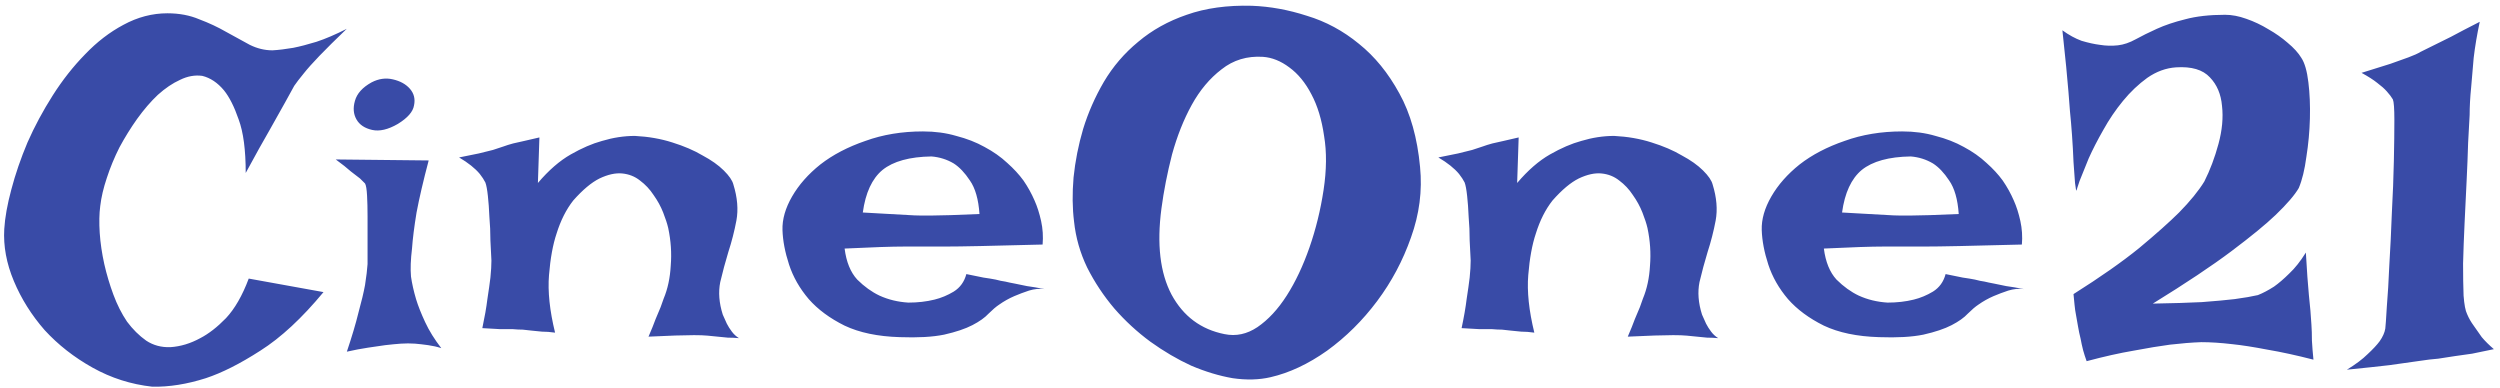
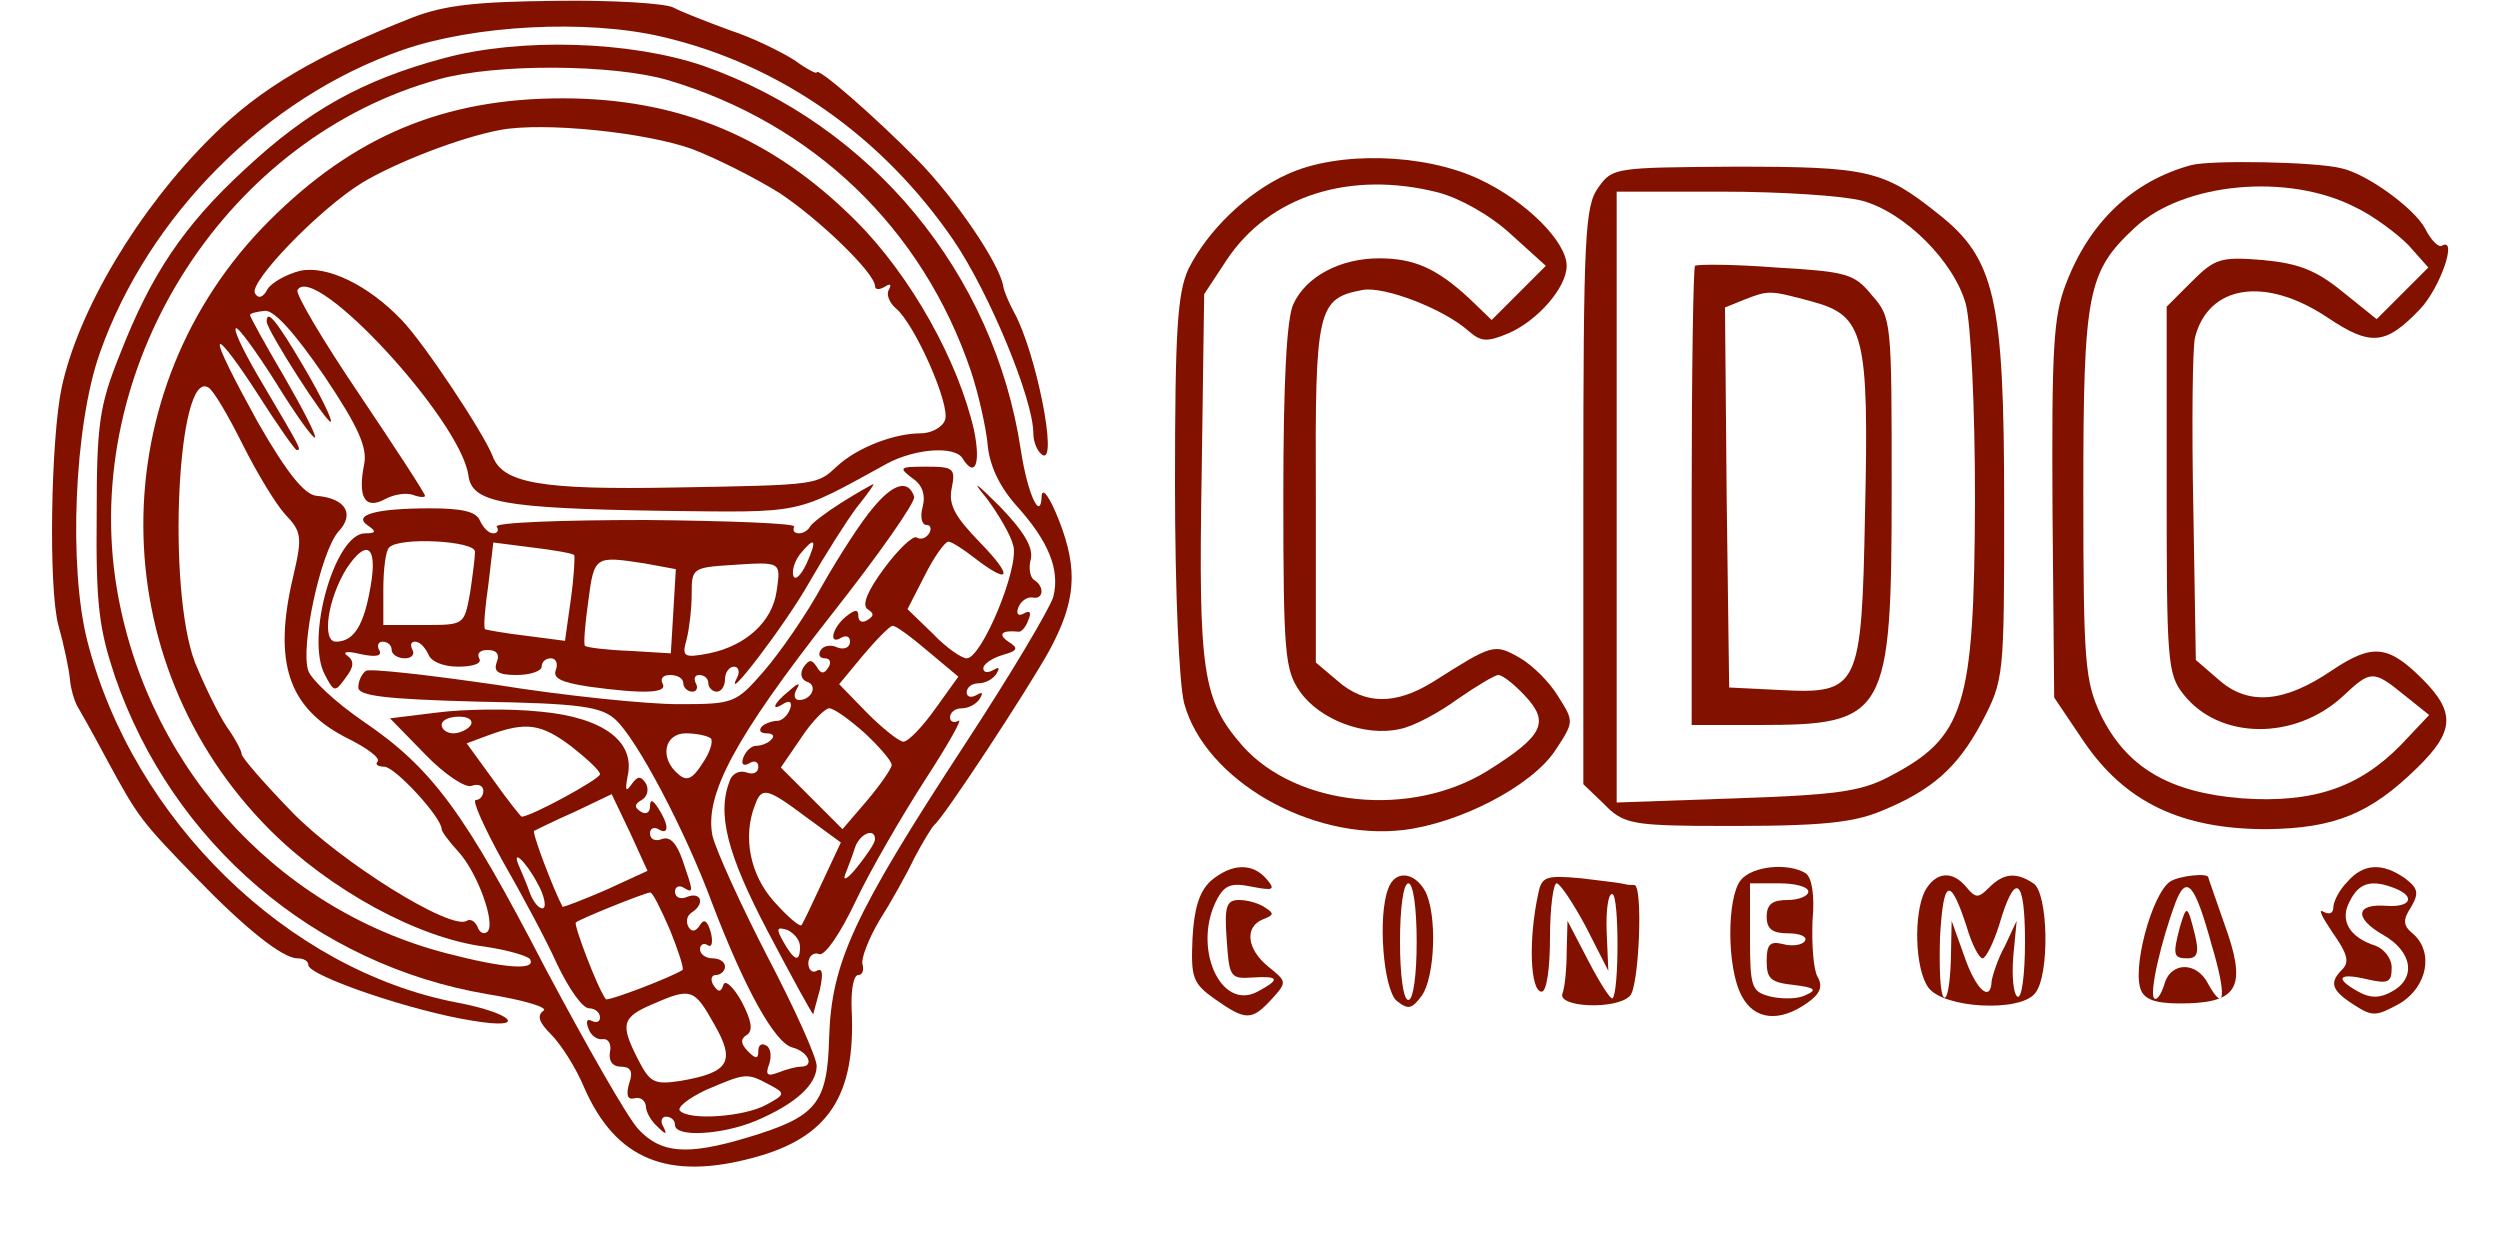
- <svg xmlns="http://www.w3.org/2000/svg" width="174" height="27" viewBox="0 0 174 27" fill="none">
-   <path d="M11.652 0.925C12.473 0.925 13.211 1.064 13.867 1.343C14.547 1.598 15.168 1.889 15.73 2.214C16.316 2.539 16.867 2.841 17.383 3.12C17.898 3.375 18.426 3.503 18.965 3.503C19.387 3.48 19.867 3.421 20.406 3.329C20.875 3.236 21.414 3.096 22.023 2.91C22.656 2.701 23.359 2.4 24.133 2.005C23.359 2.748 22.727 3.375 22.234 3.886C21.766 4.374 21.402 4.78 21.145 5.105C20.84 5.477 20.617 5.767 20.477 5.976C20.336 6.232 20.125 6.615 19.844 7.126C19.586 7.59 19.234 8.218 18.789 9.007C18.344 9.774 17.781 10.784 17.102 12.038C17.102 10.436 16.938 9.193 16.609 8.31C16.305 7.428 15.965 6.754 15.59 6.29C15.145 5.756 14.641 5.419 14.078 5.28C13.562 5.21 13.047 5.303 12.531 5.558C12.016 5.79 11.5 6.139 10.984 6.603C10.492 7.068 10.012 7.625 9.543 8.276C9.098 8.903 8.687 9.565 8.312 10.261C7.961 10.958 7.668 11.667 7.434 12.387C7.199 13.084 7.047 13.734 6.977 14.338C6.906 14.872 6.894 15.499 6.941 16.219C6.988 16.916 7.094 17.636 7.258 18.379C7.422 19.099 7.633 19.807 7.891 20.504C8.148 21.201 8.465 21.828 8.84 22.385C9.238 22.919 9.684 23.361 10.176 23.709C10.668 24.034 11.23 24.185 11.863 24.162C12.566 24.116 13.258 23.907 13.938 23.535C14.523 23.233 15.121 22.769 15.73 22.142C16.34 21.491 16.867 20.574 17.312 19.389L22.516 20.33C21.016 22.142 19.551 23.5 18.121 24.406C16.715 25.312 15.449 25.951 14.324 26.322C13.012 26.74 11.77 26.938 10.598 26.914C9.121 26.752 7.738 26.311 6.449 25.591C5.16 24.871 4.047 24 3.109 22.978C2.195 21.933 1.48 20.794 0.965 19.563C0.449 18.332 0.227 17.125 0.297 15.94C0.344 15.15 0.508 14.233 0.789 13.188C1.07 12.12 1.445 11.028 1.914 9.913C2.406 8.798 2.992 7.707 3.672 6.638C4.352 5.57 5.102 4.618 5.922 3.781C6.742 2.922 7.633 2.237 8.594 1.726C9.578 1.192 10.598 0.925 11.652 0.925ZM23.367 11.098L29.836 11.167C29.461 12.584 29.18 13.792 28.992 14.79C28.828 15.789 28.723 16.625 28.676 17.299C28.582 18.065 28.559 18.716 28.605 19.25C28.676 19.738 28.793 20.26 28.957 20.818C29.098 21.282 29.309 21.816 29.59 22.42C29.871 23.024 30.246 23.628 30.715 24.232C30.434 24.139 30.129 24.069 29.801 24.023C29.473 23.976 29.168 23.942 28.887 23.918C28.559 23.895 28.23 23.895 27.902 23.918C27.574 23.942 27.211 23.976 26.812 24.023C26.484 24.069 26.086 24.127 25.617 24.197C25.148 24.267 24.656 24.36 24.141 24.476C24.492 23.431 24.762 22.525 24.949 21.758C25.16 20.992 25.312 20.353 25.406 19.842C25.5 19.238 25.559 18.75 25.582 18.379C25.582 17.914 25.582 17.392 25.582 16.811C25.582 16.207 25.582 15.627 25.582 15.069C25.582 14.512 25.57 14.024 25.547 13.606C25.523 13.165 25.477 12.886 25.406 12.77L25.055 12.421C24.914 12.305 24.703 12.143 24.422 11.934C24.164 11.701 23.812 11.423 23.367 11.098ZM25.863 5.732C26.355 5.477 26.848 5.407 27.34 5.523C27.855 5.64 28.254 5.86 28.535 6.185C28.816 6.51 28.91 6.894 28.816 7.335C28.746 7.776 28.371 8.206 27.691 8.624C27.012 9.019 26.414 9.158 25.898 9.042C25.383 8.926 25.02 8.682 24.809 8.31C24.598 7.939 24.562 7.509 24.703 7.021C24.844 6.51 25.23 6.081 25.863 5.732ZM33.57 22.838C33.734 22.072 33.852 21.398 33.922 20.818C34.016 20.214 34.086 19.714 34.133 19.32C34.18 18.855 34.203 18.46 34.203 18.135C34.18 17.74 34.156 17.276 34.133 16.741C34.133 16.184 34.109 15.638 34.062 15.104C34.039 14.547 34.004 14.059 33.957 13.641C33.91 13.2 33.852 12.886 33.781 12.7C33.688 12.514 33.559 12.317 33.395 12.108C33.066 11.713 32.586 11.33 31.953 10.958C32.492 10.842 32.949 10.749 33.324 10.68C33.723 10.587 34.051 10.505 34.309 10.436C34.59 10.343 34.836 10.261 35.047 10.192C35.234 10.122 35.457 10.053 35.715 9.983C35.926 9.936 36.184 9.878 36.488 9.809C36.793 9.739 37.145 9.658 37.543 9.565L37.438 12.735C38.188 11.852 38.949 11.191 39.723 10.749C40.496 10.308 41.223 9.994 41.902 9.809C42.676 9.576 43.438 9.46 44.188 9.46C45.125 9.507 45.992 9.658 46.789 9.913C47.609 10.169 48.312 10.47 48.898 10.819C49.508 11.144 50 11.492 50.375 11.864C50.75 12.236 50.973 12.561 51.043 12.84C51.324 13.745 51.395 14.582 51.254 15.348C51.113 16.091 50.926 16.823 50.691 17.543C50.48 18.24 50.293 18.936 50.129 19.633C49.988 20.33 50.047 21.085 50.305 21.898C50.398 22.107 50.492 22.316 50.586 22.525C50.68 22.71 50.797 22.896 50.938 23.082C51.078 23.268 51.242 23.419 51.43 23.535C51.172 23.512 50.914 23.5 50.656 23.5C50.398 23.477 50.164 23.454 49.953 23.431C49.695 23.407 49.461 23.384 49.25 23.361C49.016 23.338 48.699 23.326 48.301 23.326C47.621 23.326 46.566 23.361 45.137 23.431C45.348 22.943 45.512 22.536 45.629 22.211C45.77 21.863 45.887 21.584 45.98 21.375C46.074 21.119 46.145 20.922 46.191 20.783C46.473 20.109 46.637 19.343 46.684 18.483C46.754 17.624 46.695 16.753 46.508 15.871C46.438 15.569 46.32 15.209 46.156 14.79C45.992 14.372 45.77 13.966 45.488 13.571C45.23 13.176 44.914 12.84 44.539 12.561C44.188 12.282 43.777 12.12 43.309 12.073C42.84 12.027 42.312 12.143 41.727 12.421C41.164 12.7 40.555 13.211 39.898 13.954C39.406 14.582 39.02 15.348 38.738 16.254C38.48 17.02 38.305 17.984 38.211 19.145C38.117 20.284 38.258 21.619 38.633 23.152C38.305 23.105 38 23.082 37.719 23.082C37.438 23.059 37.203 23.036 37.016 23.012C36.781 22.989 36.57 22.966 36.383 22.943C36.172 22.943 35.938 22.931 35.68 22.908C35.445 22.908 35.152 22.908 34.801 22.908C34.449 22.885 34.039 22.861 33.57 22.838ZM63.215 21.061C63.871 21.061 64.481 20.992 65.043 20.852C65.512 20.736 65.957 20.55 66.379 20.295C66.824 20.016 67.117 19.61 67.258 19.076C67.727 19.169 68.125 19.25 68.453 19.32C68.781 19.366 69.062 19.413 69.297 19.459C69.555 19.529 69.777 19.575 69.965 19.598C70.152 19.645 70.375 19.691 70.633 19.738C70.867 19.784 71.148 19.842 71.477 19.912C71.828 19.958 72.238 20.028 72.707 20.121C72.356 20.075 71.992 20.109 71.617 20.225C71.266 20.341 70.926 20.469 70.598 20.609C70.223 20.771 69.871 20.969 69.543 21.201C69.332 21.34 69.086 21.549 68.805 21.828C68.547 22.107 68.172 22.374 67.68 22.629C67.188 22.885 66.531 23.105 65.711 23.291C64.914 23.454 63.883 23.512 62.617 23.465C61.094 23.419 59.816 23.152 58.785 22.664C57.754 22.153 56.922 21.538 56.289 20.818C55.656 20.075 55.199 19.273 54.918 18.414C54.637 17.554 54.484 16.753 54.461 16.01C54.438 15.267 54.66 14.489 55.129 13.676C55.598 12.863 56.254 12.12 57.098 11.446C57.965 10.772 59.008 10.227 60.227 9.809C61.445 9.367 62.781 9.147 64.234 9.147C65.078 9.147 65.852 9.251 66.555 9.46C67.281 9.646 67.938 9.901 68.523 10.227C69.133 10.552 69.66 10.923 70.106 11.341C70.551 11.736 70.926 12.143 71.231 12.561C71.535 13.002 71.793 13.467 72.004 13.954C72.191 14.372 72.344 14.849 72.461 15.383C72.578 15.917 72.613 16.463 72.566 17.02C70.785 17.067 69.344 17.102 68.242 17.125C67.164 17.148 66.32 17.16 65.711 17.16H64.129H62.934C62.512 17.16 61.961 17.171 61.281 17.194C60.602 17.218 59.77 17.253 58.785 17.299C58.902 18.228 59.195 18.948 59.664 19.459C60.156 19.947 60.672 20.318 61.211 20.574C61.82 20.852 62.488 21.015 63.215 21.061ZM60.051 14.79C60.801 14.837 61.422 14.872 61.914 14.895C62.43 14.918 62.852 14.941 63.18 14.965C63.531 14.988 63.812 15 64.023 15H64.902C65.488 15 66.578 14.965 68.172 14.895C68.102 13.873 67.879 13.095 67.504 12.561C67.152 12.027 66.777 11.632 66.379 11.376C65.91 11.098 65.394 10.935 64.832 10.889C63.309 10.912 62.172 11.225 61.422 11.829C60.695 12.433 60.238 13.42 60.051 14.79ZM87.129 0.402C88.394 0.449 89.672 0.681 90.961 1.099C92.273 1.494 93.481 2.144 94.582 3.05C95.684 3.932 96.621 5.082 97.394 6.499C98.168 7.892 98.648 9.6 98.836 11.62C99 13.269 98.789 14.907 98.203 16.532C97.641 18.135 96.856 19.61 95.848 20.957C94.84 22.304 93.68 23.454 92.367 24.406C91.055 25.335 89.742 25.951 88.43 26.253C87.633 26.438 86.754 26.462 85.793 26.322C84.856 26.16 83.894 25.869 82.91 25.451C81.949 25.01 81 24.453 80.062 23.779C79.148 23.105 78.316 22.339 77.566 21.48C76.816 20.597 76.184 19.645 75.668 18.623C75.176 17.601 74.871 16.532 74.754 15.418C74.637 14.489 74.625 13.467 74.719 12.352C74.836 11.214 75.059 10.087 75.387 8.972C75.738 7.834 76.219 6.743 76.828 5.698C77.461 4.629 78.258 3.7 79.219 2.91C80.18 2.098 81.305 1.47 82.594 1.029C83.906 0.565 85.418 0.356 87.129 0.402ZM80.836 14.512C80.508 16.997 80.742 18.994 81.539 20.504C82.359 22.014 83.59 22.931 85.231 23.256C86.027 23.419 86.789 23.256 87.516 22.769C88.266 22.258 88.945 21.526 89.555 20.574C90.164 19.622 90.691 18.507 91.137 17.229C91.582 15.952 91.91 14.616 92.121 13.223C92.332 11.829 92.344 10.575 92.156 9.46C91.992 8.322 91.699 7.358 91.277 6.569C90.856 5.756 90.34 5.129 89.731 4.687C89.144 4.246 88.535 4.002 87.902 3.956C86.801 3.886 85.84 4.176 85.019 4.827C84.199 5.454 83.508 6.278 82.945 7.3C82.383 8.322 81.926 9.472 81.574 10.749C81.246 12.027 81 13.281 80.836 14.512ZM101.727 22.838C101.891 22.072 102.008 21.398 102.078 20.818C102.172 20.214 102.242 19.714 102.289 19.32C102.336 18.855 102.359 18.46 102.359 18.135C102.336 17.74 102.312 17.276 102.289 16.741C102.289 16.184 102.266 15.638 102.219 15.104C102.195 14.547 102.16 14.059 102.113 13.641C102.066 13.2 102.008 12.886 101.938 12.7C101.844 12.514 101.715 12.317 101.551 12.108C101.223 11.713 100.742 11.33 100.109 10.958C100.648 10.842 101.105 10.749 101.48 10.68C101.879 10.587 102.207 10.505 102.465 10.436C102.746 10.343 102.992 10.261 103.203 10.192C103.391 10.122 103.613 10.053 103.871 9.983C104.082 9.936 104.34 9.878 104.645 9.809C104.949 9.739 105.301 9.658 105.699 9.565L105.594 12.735C106.344 11.852 107.105 11.191 107.879 10.749C108.652 10.308 109.379 9.994 110.059 9.809C110.832 9.576 111.594 9.46 112.344 9.46C113.281 9.507 114.148 9.658 114.945 9.913C115.766 10.169 116.469 10.47 117.055 10.819C117.664 11.144 118.156 11.492 118.531 11.864C118.906 12.236 119.129 12.561 119.199 12.84C119.48 13.745 119.551 14.582 119.41 15.348C119.27 16.091 119.082 16.823 118.848 17.543C118.637 18.24 118.449 18.936 118.285 19.633C118.145 20.33 118.203 21.085 118.461 21.898C118.555 22.107 118.648 22.316 118.742 22.525C118.836 22.71 118.953 22.896 119.094 23.082C119.234 23.268 119.398 23.419 119.586 23.535C119.328 23.512 119.07 23.5 118.812 23.5C118.555 23.477 118.32 23.454 118.109 23.431C117.852 23.407 117.617 23.384 117.406 23.361C117.172 23.338 116.855 23.326 116.457 23.326C115.777 23.326 114.723 23.361 113.293 23.431C113.504 22.943 113.668 22.536 113.785 22.211C113.926 21.863 114.043 21.584 114.137 21.375C114.23 21.119 114.301 20.922 114.348 20.783C114.629 20.109 114.793 19.343 114.84 18.483C114.91 17.624 114.852 16.753 114.664 15.871C114.594 15.569 114.477 15.209 114.312 14.79C114.148 14.372 113.926 13.966 113.645 13.571C113.387 13.176 113.07 12.84 112.695 12.561C112.344 12.282 111.934 12.12 111.465 12.073C110.996 12.027 110.469 12.143 109.883 12.421C109.32 12.7 108.711 13.211 108.055 13.954C107.562 14.582 107.176 15.348 106.895 16.254C106.637 17.02 106.461 17.984 106.367 19.145C106.273 20.284 106.414 21.619 106.789 23.152C106.461 23.105 106.156 23.082 105.875 23.082C105.594 23.059 105.359 23.036 105.172 23.012C104.938 22.989 104.727 22.966 104.539 22.943C104.328 22.943 104.094 22.931 103.836 22.908C103.602 22.908 103.309 22.908 102.957 22.908C102.605 22.885 102.195 22.861 101.727 22.838ZM131.371 21.061C132.027 21.061 132.637 20.992 133.199 20.852C133.668 20.736 134.113 20.55 134.535 20.295C134.98 20.016 135.273 19.61 135.414 19.076C135.883 19.169 136.281 19.25 136.609 19.32C136.938 19.366 137.219 19.413 137.453 19.459C137.711 19.529 137.934 19.575 138.121 19.598C138.309 19.645 138.531 19.691 138.789 19.738C139.023 19.784 139.305 19.842 139.633 19.912C139.984 19.958 140.395 20.028 140.863 20.121C140.512 20.075 140.148 20.109 139.773 20.225C139.422 20.341 139.082 20.469 138.754 20.609C138.379 20.771 138.027 20.969 137.699 21.201C137.488 21.34 137.242 21.549 136.961 21.828C136.703 22.107 136.328 22.374 135.836 22.629C135.344 22.885 134.688 23.105 133.867 23.291C133.07 23.454 132.039 23.512 130.773 23.465C129.25 23.419 127.973 23.152 126.941 22.664C125.91 22.153 125.078 21.538 124.445 20.818C123.812 20.075 123.355 19.273 123.074 18.414C122.793 17.554 122.641 16.753 122.617 16.01C122.594 15.267 122.816 14.489 123.285 13.676C123.754 12.863 124.41 12.12 125.254 11.446C126.121 10.772 127.164 10.227 128.383 9.809C129.602 9.367 130.938 9.147 132.391 9.147C133.234 9.147 134.008 9.251 134.711 9.46C135.438 9.646 136.094 9.901 136.68 10.227C137.289 10.552 137.816 10.923 138.262 11.341C138.707 11.736 139.082 12.143 139.387 12.561C139.691 13.002 139.949 13.467 140.16 13.954C140.348 14.372 140.5 14.849 140.617 15.383C140.734 15.917 140.77 16.463 140.723 17.02C138.941 17.067 137.5 17.102 136.398 17.125C135.32 17.148 134.477 17.16 133.867 17.16H132.285H131.09C130.668 17.16 130.117 17.171 129.438 17.194C128.758 17.218 127.926 17.253 126.941 17.299C127.059 18.228 127.352 18.948 127.82 19.459C128.312 19.947 128.828 20.318 129.367 20.574C129.977 20.852 130.645 21.015 131.371 21.061ZM128.207 14.79C128.957 14.837 129.578 14.872 130.07 14.895C130.586 14.918 131.008 14.941 131.336 14.965C131.688 14.988 131.969 15 132.18 15H133.059C133.645 15 134.734 14.965 136.328 14.895C136.258 13.873 136.035 13.095 135.66 12.561C135.309 12.027 134.934 11.632 134.535 11.376C134.066 11.098 133.551 10.935 132.988 10.889C131.465 10.912 130.328 11.225 129.578 11.829C128.852 12.433 128.395 13.42 128.207 14.79ZM143.543 2.109C143.988 2.434 144.434 2.678 144.879 2.841C145.348 2.98 145.77 3.073 146.145 3.12C146.566 3.189 146.988 3.201 147.41 3.154C147.809 3.108 148.219 2.969 148.641 2.736C149.062 2.504 149.555 2.26 150.117 2.005C150.68 1.749 151.336 1.529 152.086 1.343C152.859 1.134 153.785 1.029 154.863 1.029C155.332 1.029 155.824 1.122 156.34 1.308C156.879 1.494 157.395 1.738 157.887 2.04C158.379 2.318 158.824 2.632 159.223 2.98C159.645 3.329 159.961 3.677 160.172 4.025C160.406 4.374 160.57 4.943 160.664 5.732C160.758 6.499 160.793 7.335 160.77 8.241C160.746 9.147 160.664 10.041 160.523 10.923C160.406 11.806 160.23 12.526 159.996 13.084C159.715 13.571 159.176 14.198 158.379 14.965C157.699 15.615 156.68 16.451 155.32 17.473C153.961 18.495 152.133 19.714 149.836 21.131C151.195 21.108 152.332 21.073 153.246 21.027C154.184 20.957 154.945 20.887 155.531 20.818C156.211 20.725 156.75 20.632 157.148 20.539C157.5 20.4 157.875 20.202 158.273 19.947C158.602 19.714 158.953 19.413 159.328 19.041C159.727 18.669 160.113 18.181 160.488 17.578C160.559 18.832 160.629 19.819 160.699 20.539C160.746 20.957 160.781 21.317 160.805 21.619C160.828 21.898 160.852 22.223 160.875 22.594C160.898 22.919 160.91 23.291 160.91 23.709C160.934 24.127 160.969 24.569 161.016 25.033C159.844 24.731 158.777 24.499 157.816 24.336C156.855 24.151 156.035 24.023 155.355 23.953C154.559 23.86 153.844 23.814 153.211 23.814C152.555 23.837 151.828 23.895 151.031 23.988C150.328 24.081 149.484 24.22 148.5 24.406C147.539 24.569 146.449 24.812 145.23 25.138C145.137 24.882 145.055 24.627 144.984 24.371C144.914 24.093 144.855 23.825 144.809 23.57C144.738 23.291 144.68 23.012 144.633 22.734C144.586 22.455 144.539 22.188 144.492 21.933C144.445 21.7 144.41 21.456 144.387 21.201C144.363 20.945 144.34 20.701 144.316 20.469C146.191 19.285 147.715 18.216 148.887 17.264C150.059 16.289 150.984 15.464 151.664 14.79C152.438 14.001 153.023 13.281 153.422 12.63C153.82 11.841 154.148 10.97 154.406 10.018C154.664 9.065 154.746 8.183 154.652 7.37C154.582 6.557 154.301 5.895 153.809 5.384C153.316 4.85 152.531 4.618 151.453 4.687C150.75 4.734 150.082 4.978 149.449 5.419C148.84 5.86 148.277 6.394 147.762 7.021C147.246 7.649 146.789 8.322 146.391 9.042C145.992 9.739 145.652 10.401 145.371 11.028C145.113 11.655 144.902 12.178 144.738 12.596C144.598 13.014 144.527 13.234 144.527 13.258C144.504 13.304 144.469 13.13 144.422 12.735C144.398 12.34 144.363 11.852 144.316 11.272C144.293 10.668 144.258 10.041 144.211 9.39C144.164 8.74 144.117 8.194 144.07 7.753C144.047 7.405 144.012 6.952 143.965 6.394C143.895 5.489 143.754 4.06 143.543 2.109ZM164.363 5.07C165.184 4.815 165.852 4.606 166.367 4.443C166.883 4.258 167.305 4.107 167.633 3.99C168.008 3.851 168.289 3.723 168.477 3.607L169.32 3.189C169.648 3.027 170.07 2.818 170.586 2.562C171.102 2.283 171.77 1.935 172.59 1.517C172.402 2.4 172.262 3.236 172.168 4.025C172.098 4.792 172.039 5.477 171.992 6.081C171.922 6.778 171.887 7.416 171.887 7.997C171.863 8.485 171.828 9.135 171.781 9.948C171.758 10.761 171.723 11.643 171.676 12.596C171.629 13.548 171.582 14.523 171.535 15.522C171.488 16.521 171.453 17.462 171.43 18.344C171.43 19.203 171.441 19.947 171.465 20.574C171.512 21.201 171.594 21.631 171.711 21.863C171.828 22.142 171.98 22.409 172.168 22.664C172.332 22.896 172.52 23.163 172.73 23.465C172.965 23.744 173.246 24.023 173.574 24.302C173.035 24.418 172.531 24.522 172.062 24.615C171.594 24.685 171.184 24.743 170.832 24.789C170.41 24.859 170.035 24.917 169.707 24.963C169.355 24.987 168.875 25.045 168.266 25.138C167.75 25.207 167.094 25.3 166.297 25.416C165.5 25.509 164.516 25.614 163.344 25.73C163.953 25.358 164.434 24.998 164.785 24.65C165.16 24.302 165.441 24 165.629 23.744C165.84 23.442 165.969 23.152 166.016 22.873C166.039 22.687 166.074 22.188 166.121 21.375C166.191 20.539 166.25 19.563 166.297 18.449C166.367 17.311 166.426 16.103 166.473 14.825C166.543 13.525 166.59 12.317 166.613 11.202C166.637 10.087 166.648 9.135 166.648 8.345C166.648 7.556 166.613 7.08 166.543 6.917C166.449 6.754 166.309 6.569 166.121 6.36C165.957 6.174 165.734 5.976 165.453 5.767C165.195 5.558 164.832 5.326 164.363 5.07Z" fill="#394BA7" />
+ <svg xmlns="http://www.w3.org/2000/svg" version="1.0" width="300pt" height="149pt" viewBox="0 0 300 149" preserveAspectRatio="xMidYMid meet">
+   <g transform="translate(0,149) scale(0.1,-0.1)" fill="#831100" stroke="none">
+     <path d="M495 1469 c-114 -45 -182 -84 -241 -143 -88 -87 -160 -208 -180 -301 -13 -62 -16 -240 -4 -285 7 -25 13 -54 14 -66 1 -11 5 -24 8 -30 3 -5 20 -35 37 -67 37 -68 40 -72 106 -140 59 -61 104 -97 122 -97 7 0 13 -3 13 -8 0 -13 126 -56 198 -67 66 -11 49 9 -20 22 -203 39 -388 219 -443 433 -23 89 -16 260 15 347 58 164 199 306 363 363 86 30 221 37 311 16 142 -33 265 -120 350 -244 43 -63 96 -191 96 -232 0 -11 5 -22 11 -26 19 -11 -8 124 -34 171 -6 11 -12 25 -13 31 -4 27 -58 106 -102 151 -52 53 -122 114 -122 106 0 -2 -12 4 -27 15 -16 10 -50 27 -78 36 -27 10 -58 22 -67 27 -10 5 -73 9 -140 8 -96 -1 -134 -5 -173 -20z" />
+     <path d="M532 1420 c-97 -26 -163 -63 -238 -133 -74 -68 -113 -127 -150 -222 -25 -62 -28 -84 -28 -195 -1 -106 3 -135 22 -192 69 -200 240 -346 447 -381 43 -7 74 -16 67 -20 -8 -6 -5 -14 9 -28 12 -12 30 -40 40 -64 38 -87 101 -112 204 -84 89 24 122 74 117 177 -1 23 2 42 8 42 5 0 7 6 5 13 -2 6 7 30 20 52 14 22 33 56 42 75 10 19 21 37 24 40 11 8 112 162 138 209 32 59 35 97 12 156 -11 28 -20 41 -21 30 -1 -32 -17 2 -25 55 -32 212 -179 390 -381 461 -88 30 -220 34 -312 9z m269 -26 c175 -52 306 -178 364 -349 9 -27 18 -67 20 -87 2 -25 13 -50 34 -74 40 -44 53 -78 45 -110 -4 -14 -51 -93 -106 -177 -134 -205 -160 -262 -163 -351 -2 -81 -15 -96 -98 -121 -73 -22 -104 -19 -131 10 -13 14 -62 100 -111 192 -98 189 -136 241 -220 298 -32 22 -61 49 -65 60 -10 28 15 143 36 167 20 21 9 40 -26 43 -14 1 -35 26 -71 89 -27 49 -48 90 -45 93 2 3 23 -25 46 -61 23 -36 44 -66 46 -66 6 0 6 0 -40 78 -21 35 -36 65 -33 68 2 3 24 -27 48 -65 24 -39 45 -68 47 -66 2 2 -15 35 -37 73 -23 39 -41 72 -41 74 0 2 8 4 18 5 11 1 36 -27 71 -78 41 -61 52 -86 48 -106 -8 -40 1 -55 25 -42 11 6 26 8 34 5 8 -3 14 -3 14 -1 0 3 -36 58 -79 122 -44 65 -77 121 -74 125 20 34 195 -155 205 -222 4 -33 39 -40 233 -43 172 -2 157 -5 270 57 34 18 81 21 90 6 15 -24 22 -7 14 33 -19 84 -76 186 -142 252 -100 100 -212 147 -352 147 -142 0 -250 -45 -352 -147 -202 -202 -201 -529 1 -731 72 -72 178 -130 258 -140 27 -4 51 -11 54 -15 8 -14 -31 -11 -100 7 -209 54 -367 233 -398 452 -36 262 137 528 389 597 69 19 208 18 274 -1z m30 -83 c31 -12 78 -36 105 -53 48 -32 113 -95 114 -111 0 -5 5 -5 12 -1 6 4 8 3 5 -3 -4 -6 0 -16 8 -23 23 -19 66 -117 59 -134 -3 -9 -17 -16 -29 -16 -32 0 -76 -17 -100 -39 -25 -23 -21 -23 -195 -26 -161 -3 -207 5 -219 38 -11 28 -82 135 -109 163 -40 42 -90 66 -122 59 -16 -4 -34 -14 -39 -22 -5 -10 -11 -12 -15 -5 -8 13 78 102 129 133 40 24 117 54 165 63 53 10 176 -3 231 -23z m-540 -354 c17 -34 40 -72 51 -84 20 -21 21 -27 10 -74 -25 -105 -6 -160 67 -196 22 -11 38 -23 34 -27 -3 -3 0 -6 8 -6 13 0 69 -61 69 -75 0 -3 9 -15 20 -27 23 -25 45 -86 35 -96 -4 -4 -10 -1 -12 6 -3 6 -8 10 -13 7 -19 -12 -152 71 -210 131 -33 34 -60 65 -60 69 0 4 -8 19 -18 33 -10 15 -27 50 -38 77 -34 89 -21 353 16 330 6 -3 24 -34 41 -68z" />
+     <path d="M320 1104 c0 -10 73 -124 77 -120 2 2 -12 31 -32 65 -33 56 -45 71 -45 55z" />
+     <path d="M1095 916 c12 -8 16 -20 12 -35 -3 -11 -1 -21 5 -21 5 0 6 -5 3 -10 -4 -6 -10 -8 -15 -5 -4 3 -22 -14 -39 -37 -20 -27 -27 -44 -20 -49 8 -5 8 -8 0 -13 -6 -4 -11 -2 -11 5 0 8 -4 8 -15 -1 -17 -14 -21 -35 -5 -25 6 3 10 1 10 -5 0 -7 -7 -10 -15 -7 -8 4 -17 2 -20 -3 -4 -6 -1 -10 5 -10 6 0 8 -5 4 -11 -5 -8 -9 -8 -14 1 -6 9 -9 9 -16 -1 -4 -7 -3 -14 4 -17 14 -4 6 -22 -9 -22 -6 0 -7 6 -3 13 5 8 2 8 -9 -2 -19 -15 -23 -26 -6 -15 7 4 10 1 7 -7 -3 -8 -10 -14 -15 -14 -6 0 -15 -3 -19 -7 -4 -5 -1 -8 6 -8 7 0 10 -3 6 -7 -4 -5 -13 -8 -19 -8 -5 0 -12 -6 -15 -14 -3 -8 0 -11 7 -7 6 4 11 2 11 -4 0 -7 -6 -10 -14 -7 -8 3 -17 -1 -20 -9 -16 -40 -4 -88 46 -183 29 -55 53 -99 54 -98 0 1 4 15 8 30 4 19 3 26 -4 22 -5 -3 -10 1 -10 9 0 8 6 14 13 11 7 -2 25 24 44 64 18 38 56 103 83 145 28 43 46 75 40 71 -5 -3 -10 -1 -10 4 0 6 6 11 14 11 8 0 18 5 22 12 4 7 3 8 -4 4 -7 -4 -12 -2 -12 3 0 6 6 11 14 11 8 0 18 5 22 12 4 7 3 8 -4 4 -7 -4 -12 -3 -12 2 0 5 10 12 23 16 18 5 20 8 7 16 -13 9 -8 14 12 12 3 -1 9 5 12 14 4 9 2 12 -5 8 -7 -4 -10 -1 -7 7 3 8 11 13 17 12 13 -3 15 13 2 21 -5 3 -7 15 -4 25 3 14 -8 33 -37 63 -30 30 -35 33 -16 10 14 -19 29 -44 32 -57 7 -27 -38 -135 -56 -135 -6 0 -25 13 -41 30 l-30 29 21 41 c11 22 24 40 28 40 4 0 18 -9 32 -20 43 -33 46 -22 6 19 -30 31 -38 45 -34 65 5 24 2 26 -30 26 -33 0 -34 -1 -17 -14z m18 -207 l37 -31 -28 -39 c-15 -21 -32 -39 -38 -39 -5 0 -25 16 -43 34 l-34 35 29 35 c16 19 32 35 35 35 3 1 22 -13 42 -30z m-75 -99 c17 -16 32 -33 32 -38 0 -4 -13 -23 -29 -42 l-30 -35 -37 37 -37 37 24 35 c13 20 29 36 34 36 6 0 25 -14 43 -30z m-70 -101 l41 -30 -22 -47 c-12 -26 -23 -49 -25 -52 -2 -3 -17 10 -33 28 -29 32 -38 78 -23 116 8 22 14 21 62 -15z m82 -26 c0 -5 -10 -19 -21 -33 -11 -14 -18 -18 -15 -10 3 8 9 23 12 33 6 17 24 24 24 10z m-90 -129 c0 -20 -7 -17 -20 6 -9 16 -8 18 5 14 8 -4 15 -12 15 -20z" />
+     <path d="M1010 887 c-19 -12 -36 -25 -38 -29 -2 -4 -8 -8 -13 -8 -6 0 -8 3 -6 8 3 4 -78 7 -178 8 -101 0 -182 -3 -179 -8 3 -4 1 -8 -4 -8 -6 0 -12 7 -16 15 -4 11 -21 15 -60 15 -65 0 -94 -8 -74 -21 10 -7 9 -9 -4 -9 -36 0 -72 -126 -48 -170 11 -21 12 -21 25 -3 10 13 10 20 2 26 -7 5 0 6 16 2 19 -4 26 -2 22 5 -3 5 -1 10 4 10 6 0 11 -4 11 -10 0 -5 7 -10 16 -10 8 0 12 5 9 10 -3 6 -2 10 3 10 6 0 12 -7 16 -15 3 -9 18 -15 36 -15 18 0 29 4 25 10 -3 6 1 10 10 10 11 0 15 -5 11 -15 -4 -11 2 -15 24 -15 17 0 30 5 30 10 0 6 5 10 11 10 6 0 9 -6 6 -14 -4 -10 7 -15 40 -20 66 -9 95 -8 88 4 -3 6 1 10 9 10 9 0 16 -4 16 -10 0 -5 5 -10 11 -10 5 0 7 5 4 10 -3 6 -1 10 4 10 6 0 11 -4 11 -10 0 -5 5 -10 10 -10 6 0 10 7 10 15 0 8 5 15 11 15 5 0 7 -6 4 -12 -20 -39 58 63 86 113 19 33 45 74 57 90 13 16 22 29 20 28 -1 0 -19 -10 -38 -22z m-440 -59 c0 -7 -3 -30 -6 -50 -7 -38 -7 -38 -55 -38 l-49 0 0 43 c0 24 3 47 7 50 12 13 103 8 103 -5z m119 -4 c1 -1 0 -25 -4 -53 l-7 -50 -46 6 c-26 3 -48 7 -50 8 -2 2 0 26 4 53 l6 51 47 -6 c25 -3 48 -7 50 -9z m279 -10 c-7 -15 -14 -21 -16 -15 -2 7 2 18 8 26 18 22 21 18 8 -11z m-523 -26 c-8 -48 -20 -68 -42 -68 -17 0 -10 51 13 88 24 36 37 27 29 -20z m328 26 l38 -7 -3 -51 -3 -50 -50 3 c-27 1 -51 4 -53 6 -2 1 0 26 4 54 7 54 8 54 67 45z m159 -33 c-5 -37 -37 -66 -81 -75 -31 -6 -33 -4 -27 17 3 12 6 36 6 54 0 31 1 32 48 35 60 4 59 4 54 -31z" />
+     <path d="M1048 881 c-14 -16 -41 -58 -61 -93 -19 -35 -51 -81 -70 -103 -34 -39 -36 -40 -103 -40 -38 0 -136 10 -217 23 -82 12 -153 20 -158 17 -5 -4 -9 -12 -9 -20 0 -10 32 -14 144 -17 122 -2 147 -6 164 -21 26 -23 85 -135 117 -222 39 -102 75 -167 96 -172 19 -5 27 -23 10 -23 -5 0 -17 -3 -27 -7 -13 -5 -16 -3 -11 10 3 9 2 19 -3 22 -6 4 -10 1 -10 -6 0 -10 -3 -10 -12 -1 -9 9 -10 15 -2 20 8 5 6 17 -6 40 -10 18 -20 27 -22 20 -3 -9 -6 -9 -12 0 -4 7 -2 12 3 12 6 0 11 5 11 10 0 6 -7 10 -15 10 -8 0 -15 5 -15 11 0 5 4 8 9 5 5 -4 7 3 4 15 -4 14 -8 17 -13 9 -5 -8 -10 -9 -14 -2 -3 6 -2 13 4 17 16 10 12 25 -5 19 -8 -4 -15 -1 -15 6 0 6 5 8 10 5 13 -8 12 -5 -1 33 -7 20 -15 29 -25 25 -8 -3 -14 0 -14 7 0 6 5 8 10 5 13 -8 13 5 0 25 -7 11 -10 11 -10 2 0 -7 -5 -10 -11 -6 -8 5 -8 9 1 14 7 4 9 13 5 20 -6 9 -10 9 -17 -1 -7 -10 -8 -8 -5 9 10 42 -29 71 -104 78 -37 4 -93 3 -124 -1 l-57 -7 42 -43 c24 -25 49 -41 56 -38 8 3 14 0 14 -6 0 -6 -4 -11 -9 -11 -5 0 10 -33 32 -73 23 -40 53 -96 66 -125 14 -29 30 -52 38 -52 7 0 13 -5 13 -11 0 -5 -4 -7 -10 -4 -6 3 -7 -1 -4 -9 3 -9 11 -14 17 -13 7 1 11 -6 9 -15 -2 -11 3 -18 13 -18 12 0 15 -6 10 -20 -4 -14 -2 -20 6 -18 7 2 13 -2 14 -9 0 -7 6 -18 14 -25 10 -10 12 -10 7 0 -4 6 -2 12 3 12 6 0 11 -4 11 -10 0 -15 56 -12 97 5 47 20 73 43 73 66 0 10 -26 68 -59 131 -32 62 -62 128 -66 145 -10 49 27 118 144 267 56 71 100 134 98 140 -7 21 -25 16 -49 -13z m-483 -261 c-3 -5 -13 -10 -21 -10 -8 0 -14 5 -14 10 0 6 9 10 21 10 11 0 17 -4 14 -10z m121 -26 c19 -15 34 -29 34 -33 0 -6 -83 -51 -94 -51 -1 0 -17 20 -34 44 l-32 44 27 10 c44 16 62 14 99 -14z m167 10 c3 -4 -1 -17 -10 -30 -12 -19 -19 -22 -29 -13 -23 19 -17 49 9 49 13 0 26 -3 30 -6z m-126 -182 c-28 -12 -51 -21 -52 -20 -11 21 -37 89 -34 91 2 1 24 12 49 23 l44 21 22 -46 21 -46 -50 -23z m-82 8 c9 -16 11 -30 6 -30 -5 0 -11 8 -15 18 -3 9 -9 23 -12 30 -12 26 6 10 21 -18z m159 -56 c10 -25 17 -46 15 -48 -14 -9 -90 -38 -92 -35 -10 13 -39 90 -36 92 4 4 81 35 89 36 3 1 13 -20 24 -45z m53 -113 c26 -45 18 -58 -40 -68 -32 -5 -37 -2 -51 25 -22 43 -20 51 17 67 46 20 50 19 74 -24z m65 -72 c21 -11 21 -12 -3 -25 -26 -14 -91 -19 -103 -7 -4 4 10 15 31 25 47 20 49 21 75 7z" />
+     <path d="M1545 1281 c-49 -22 -96 -68 -119 -114 -13 -29 -16 -72 -16 -259 0 -129 5 -239 11 -262 25 -92 152 -165 263 -152 67 8 153 52 182 95 23 35 23 35 4 65 -10 17 -31 38 -47 47 -30 17 -32 16 -103 -29 -45 -28 -82 -28 -115 1 l-26 22 0 203 c-1 221 2 234 56 244 26 5 98 -23 127 -49 15 -13 22 -14 48 -3 35 15 70 55 70 81 0 29 -49 78 -105 104 -66 31 -169 34 -230 6z m181 -22 c26 -7 62 -27 87 -50 l42 -38 -32 -32 -33 -33 -27 26 c-39 36 -66 48 -108 48 -47 0 -88 -22 -103 -55 -8 -17 -12 -93 -12 -231 0 -190 2 -208 20 -234 24 -34 78 -54 119 -45 17 3 48 20 70 36 23 16 45 29 49 29 5 0 19 -11 32 -25 30 -32 22 -48 -45 -90 -92 -57 -229 -43 -294 30 -48 55 -53 88 -49 326 l3 216 27 41 c51 77 148 108 254 81z" />
+     <path d="M2630 1292 c-71 -19 -123 -69 -151 -143 -15 -39 -17 -77 -16 -271 l2 -225 35 -52 c50 -74 118 -106 220 -106 81 1 124 18 181 74 44 43 46 66 6 106 -41 41 -60 43 -108 11 -57 -39 -100 -43 -135 -13 l-29 25 -3 182 c-2 99 -1 192 2 205 16 63 84 74 159 24 52 -35 70 -33 111 10 24 25 46 88 26 76 -4 -2 -13 7 -20 21 -13 24 -69 65 -100 72 -31 8 -156 10 -180 4z m197 -51 c21 -10 49 -31 63 -45 l24 -27 -31 -31 -31 -31 -41 33 c-32 26 -53 34 -96 38 -50 4 -57 2 -85 -26 l-30 -30 0 -220 c0 -205 1 -221 20 -245 43 -55 134 -56 192 -2 33 31 36 31 73 1 l30 -24 -34 -36 c-50 -51 -105 -70 -191 -64 -87 7 -138 37 -169 100 -19 41 -21 61 -21 267 0 241 5 265 62 318 58 54 184 66 265 24z" />
+     <path d="M1918 1265 c-16 -22 -18 -56 -18 -370 l0 -346 25 -24 c21 -22 33 -25 107 -26 144 -1 188 2 226 18 61 25 91 52 120 106 27 52 27 53 27 262 0 248 -11 295 -80 349 -65 52 -84 56 -243 56 -144 -1 -147 -1 -164 -25z m317 -16 c51 -14 110 -73 124 -124 6 -23 11 -122 11 -235 -1 -250 -12 -285 -105 -333 -33 -17 -64 -21 -182 -25 l-143 -5 0 367 0 366 128 0 c70 0 145 -5 167 -11z" />
+     <path d="M2034 1171 c-2 -2 -4 -127 -4 -278 l0 -273 80 0 c154 0 160 10 160 284 0 201 0 205 -24 232 -21 26 -31 28 -115 33 -51 4 -95 4 -97 2z m141 -43 c62 -17 68 -39 63 -255 -4 -209 -7 -216 -102 -211 l-61 3 -3 228 -2 228 22 9 c31 12 31 12 83 -2z" />
+     <path d="M1453 433 c-14 -13 -20 -33 -22 -69 -2 -47 0 -54 27 -73 37 -26 44 -26 68 0 19 21 18 21 -4 39 -26 21 -29 48 -6 57 13 5 13 7 2 14 -7 5 -21 9 -31 9 -15 0 -18 -7 -15 -47 3 -45 4 -48 31 -46 32 2 34 -2 6 -17 -45 -24 -79 55 -48 112 9 16 17 19 41 14 26 -5 29 -4 18 9 -17 20 -42 19 -67 -2z" />
+     <path d="M2089 434 c-17 -21 -17 -106 1 -139 15 -29 45 -32 78 -9 16 11 20 20 13 32 -5 9 -7 39 -6 67 3 31 -1 52 -8 57 -21 13 -64 9 -78 -8z m81 -14 c0 -5 -11 -10 -25 -10 -18 0 -25 -5 -25 -20 0 -15 7 -20 26 -20 14 0 23 -4 20 -9 -3 -5 -15 -7 -26 -4 -16 4 -20 0 -20 -20 0 -22 5 -26 33 -29 25 -3 28 -6 14 -12 -9 -5 -28 -5 -42 -2 -23 6 -25 10 -25 71 l0 65 35 0 c19 0 35 -4 35 -10z" />
+     <path d="M2817 432 c-10 -10 -17 -24 -17 -31 0 -7 -5 -9 -12 -5 -7 4 -1 -7 11 -25 17 -24 21 -35 12 -44 -16 -16 -14 -25 14 -43 22 -14 26 -14 55 2 33 20 41 62 15 84 -11 9 -12 16 -2 31 10 17 9 23 -7 35 -27 19 -50 18 -69 -4z m57 -8 c25 -10 19 -23 -10 -21 -38 3 -39 -15 -4 -35 35 -20 40 -52 10 -68 -14 -8 -26 -8 -40 0 -29 16 -24 23 10 15 26 -6 30 -4 30 14 0 11 -9 22 -19 26 -32 10 -44 31 -31 54 11 22 26 26 54 15z" />
+     <path d="M1666 424 c-13 -33 -6 -121 10 -135 14 -11 18 -10 30 6 16 22 19 98 4 126 -13 23 -36 25 -44 3z m34 -64 c0 -40 -4 -70 -10 -70 -6 0 -10 30 -10 70 0 40 4 70 10 70 6 0 10 -30 10 -70z" />
+     <path d="M1846 418 c-12 -54 -10 -118 4 -118 6 0 10 28 10 65 0 36 4 65 8 65 4 0 20 -24 35 -52 l27 -53 -2 47 c-1 26 2 47 7 45 8 -2 8 -118 0 -125 -2 -2 -15 18 -29 45 l-25 48 -1 -37 c0 -20 -2 -42 -5 -50 -7 -17 65 -20 81 -3 11 11 16 134 5 133 -3 0 -8 0 -11 1 -3 1 -26 4 -52 7 -43 4 -48 2 -52 -18z" />
+     <path d="M2310 421 c-14 -28 -12 -94 4 -116 18 -25 110 -30 128 -7 18 21 16 121 -2 132 -21 14 -36 12 -53 -5 -13 -13 -16 -13 -27 0 -17 21 -37 19 -50 -4z m50 -43 c6 -21 15 -38 19 -38 4 0 13 18 20 40 19 65 31 58 31 -20 0 -40 -4 -69 -9 -66 -5 3 -7 25 -5 49 l4 42 -14 -30 c-9 -16 -15 -36 -16 -42 -1 -27 -19 -11 -33 30 l-15 42 -1 -48 c-1 -27 -4 -46 -8 -44 -5 3 -6 35 -5 72 4 71 12 74 32 13z" />
+     <path d="M2604 432 c-22 -15 -47 -108 -34 -132 6 -11 21 -15 56 -14 61 2 70 22 43 96 -10 29 -19 54 -19 55 0 6 -36 2 -46 -5z m50 -76 c18 -60 16 -83 -4 -47 -14 28 -46 27 -53 -1 -4 -12 -9 -19 -12 -16 -6 6 8 68 26 116 13 33 23 21 43 -52z" />
+     <path d="M2616 378 c-9 -34 -8 -38 9 -38 12 0 14 7 9 28 -9 36 -10 37 -18 10z" />
+   </g>
</svg>
